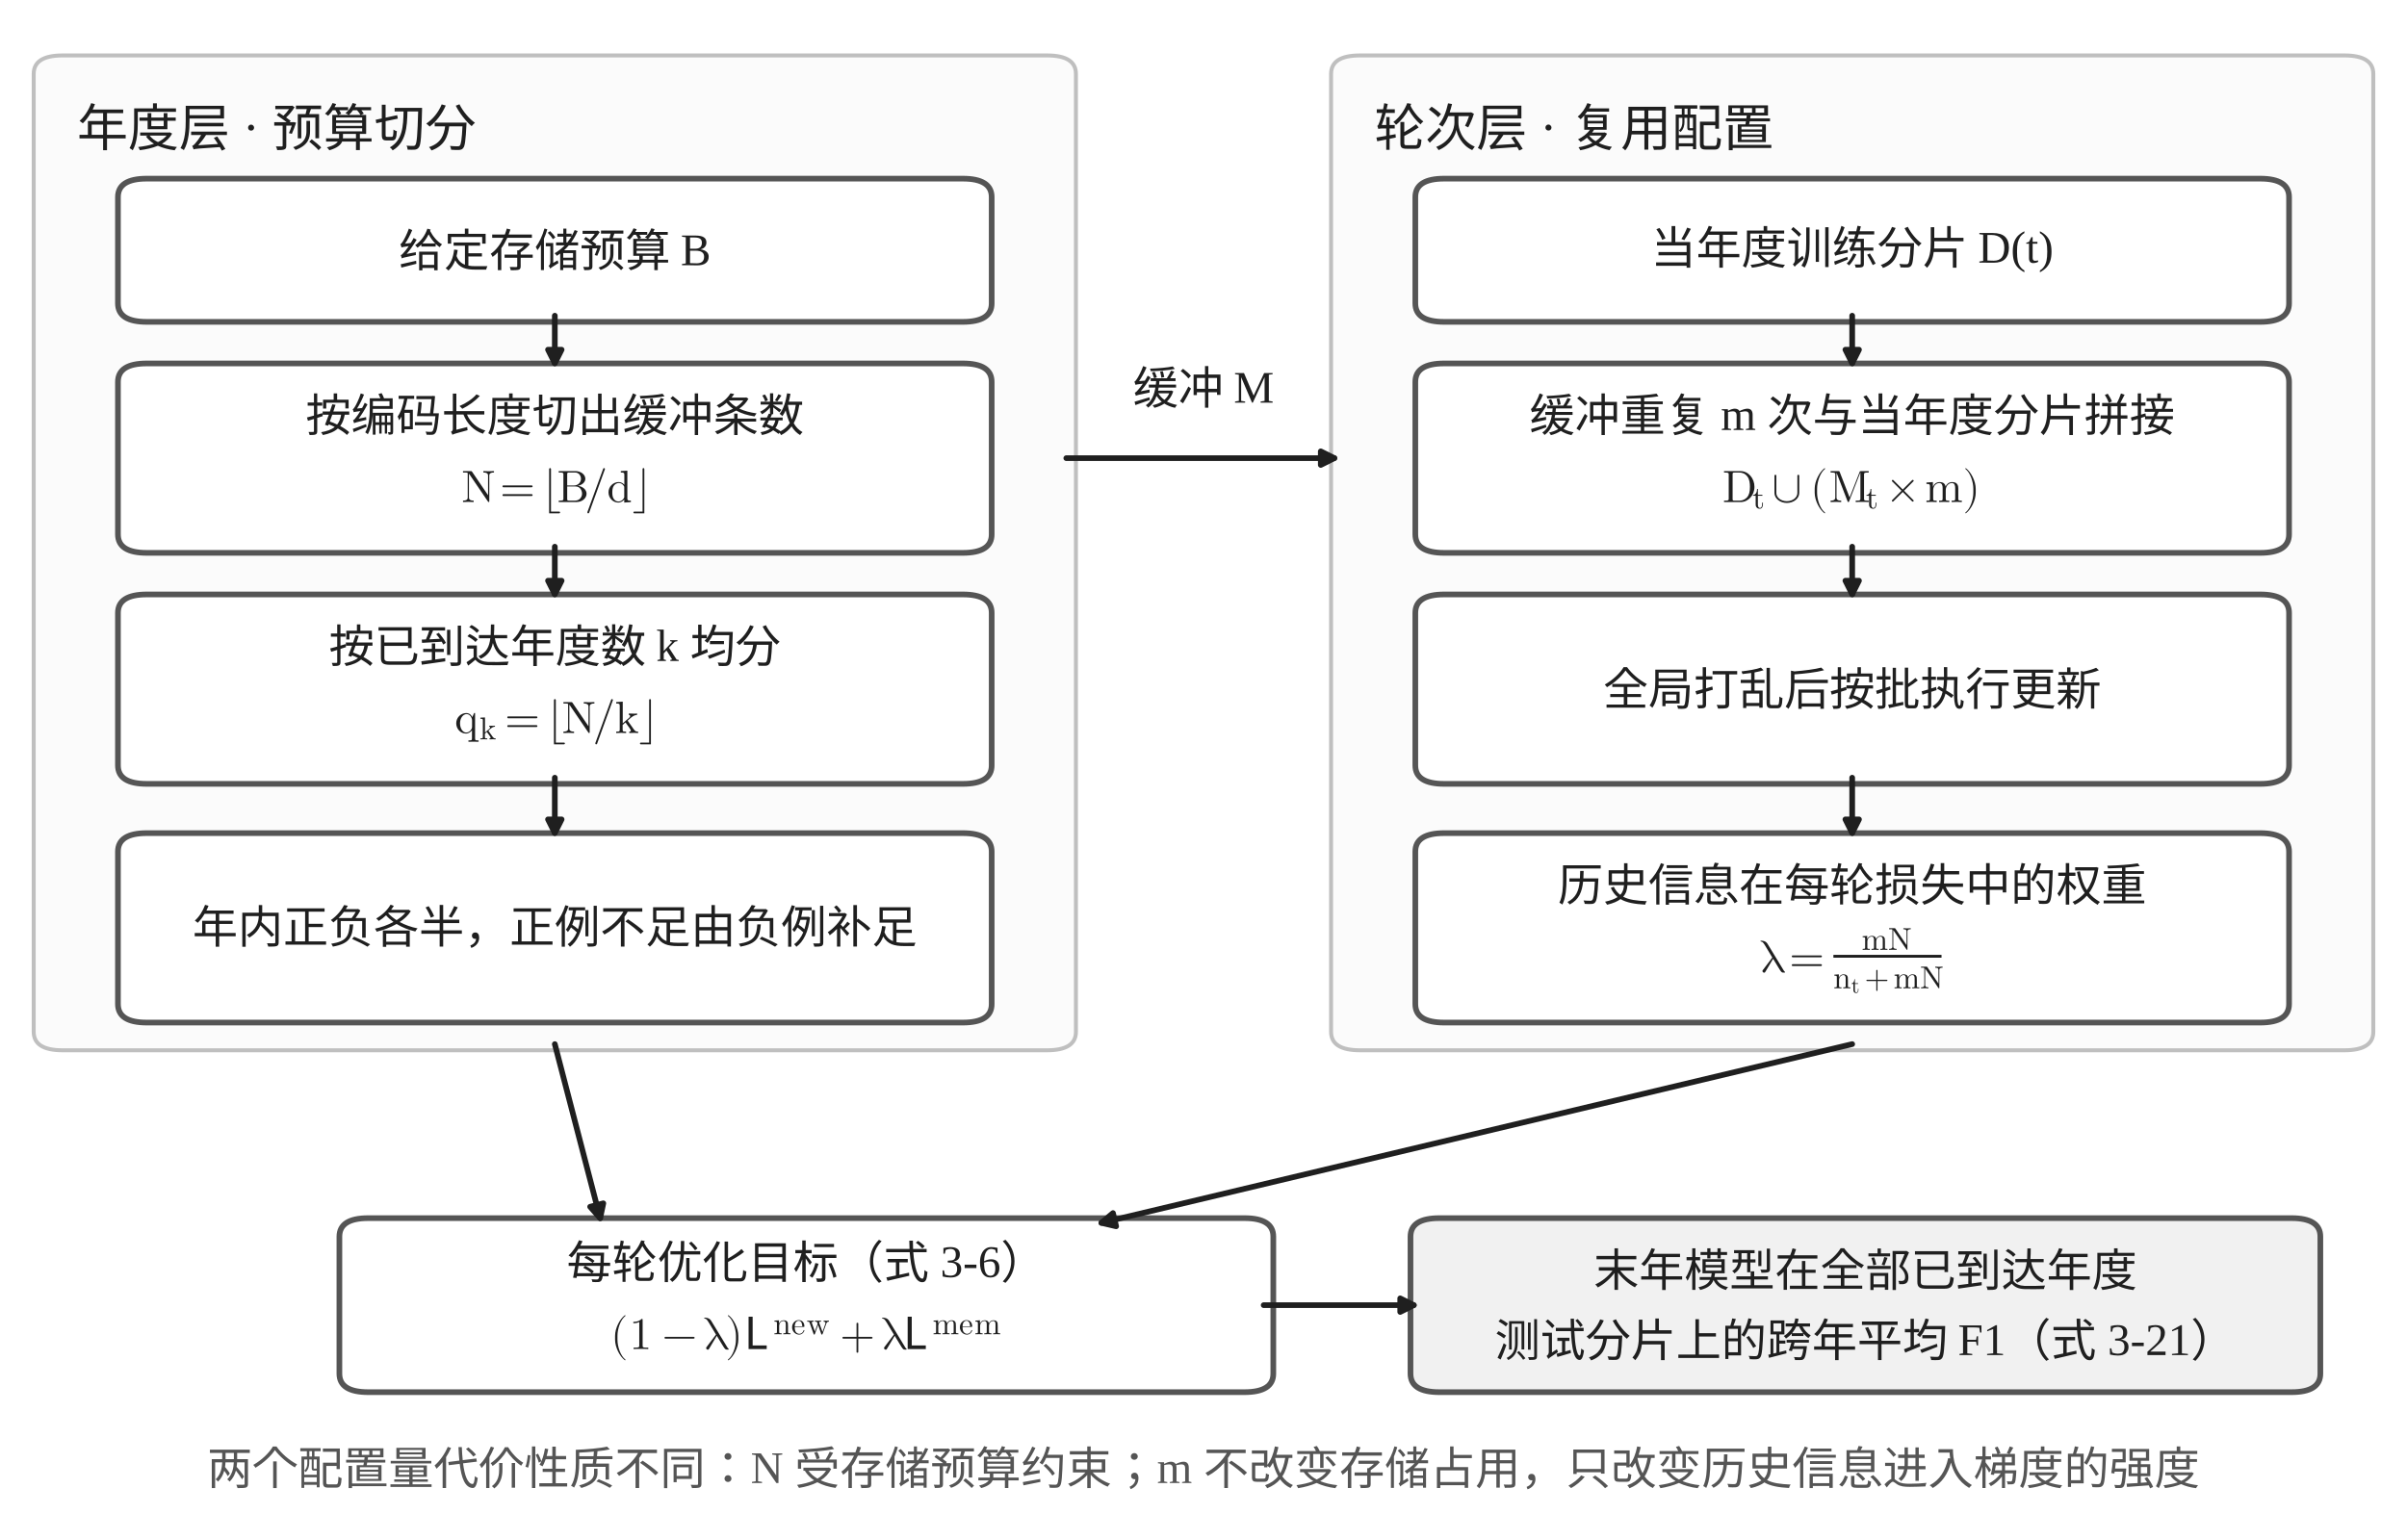
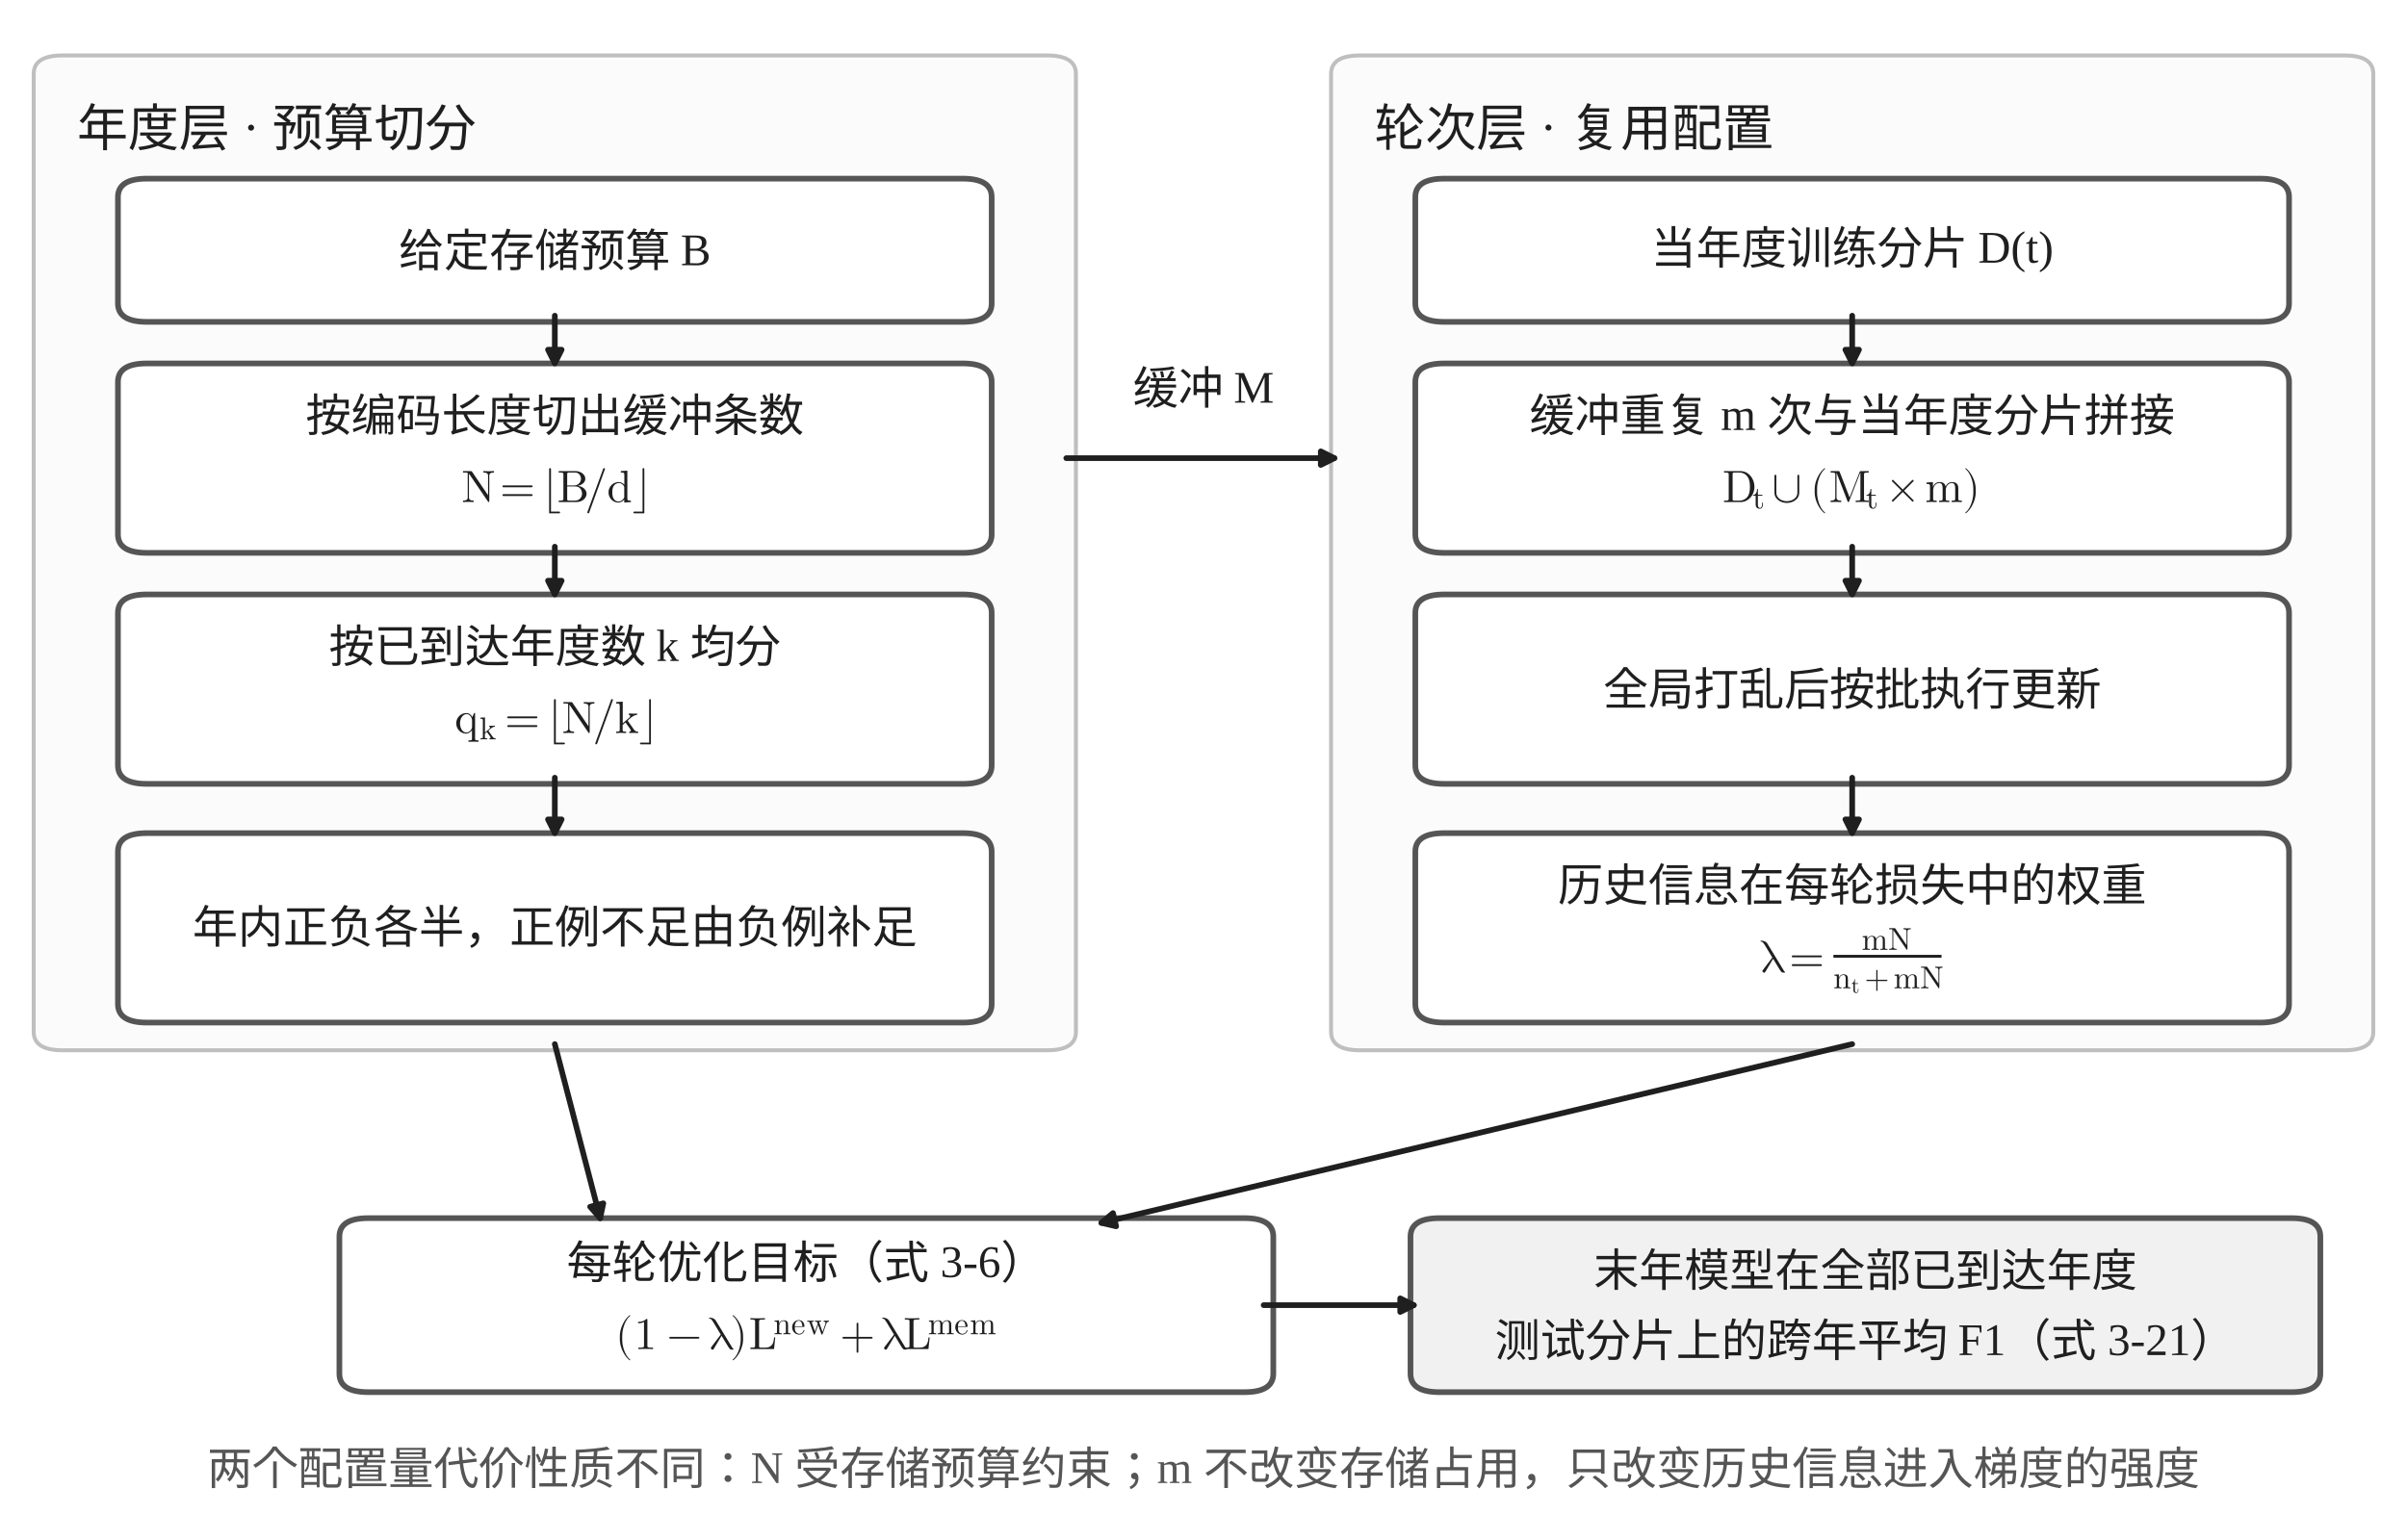
<svg xmlns="http://www.w3.org/2000/svg" width="425.197pt" height="272.126pt" viewBox="0 0 425.197 272.126" version="1.1">
  <defs>
    <style type="text/css">*{stroke-linejoin: round; stroke-linecap: butt}</style>
  </defs>
  <g id="figure_1">
    <g id="patch_1">
      <path d="M 0 272.126  L 425.197 272.126  L 425.197 0  L 0 0  z " style="fill: #ffffff" />
    </g>
    <g id="axes_1">
      <g id="patch_2">
-         <path d="M 11.055 185.59  L 184.961 185.59  Q 190.063 185.59 190.063 182.324  L 190.063 13.062  Q 190.063 9.797 184.961 9.797  L 11.055 9.797  Q 5.953 9.797 5.953 13.062  L 5.953 182.324  Q 5.953 185.59 11.055 185.59  z " clip-path="url(#pcd1858ca89)" style="fill: #fbfbfb; stroke: #bfbfbf; stroke-width: 0.7; stroke-linejoin: miter" />
+         <path d="M 11.055 185.59  L 184.961 185.59  Q 190.063 185.59 190.063 182.324  L 190.063 13.062  Q 190.063 9.797 184.961 9.797  L 11.055 9.797  Q 5.953 9.797 5.953 13.062  L 5.953 182.324  Q 5.953 185.59 11.055 185.59  z " clip-path="url(#p9c38ab6786)" style="fill: #fbfbfb; stroke: #bfbfbf; stroke-width: 0.7; stroke-linejoin: miter" />
      </g>
      <g id="patch_3">
-         <path d="M 240.236 185.59  L 414.142 185.59  Q 419.244 185.59 419.244 182.324  L 419.244 13.062  Q 419.244 9.797 414.142 9.797  L 240.236 9.797  Q 235.134 9.797 235.134 13.062  L 235.134 182.324  Q 235.134 185.59 240.236 185.59  z " clip-path="url(#pcd1858ca89)" style="fill: #fbfbfb; stroke: #bfbfbf; stroke-width: 0.7; stroke-linejoin: miter" />
+         <path d="M 240.236 185.59  L 414.142 185.59  Q 419.244 185.59 419.244 182.324  L 419.244 13.062  Q 419.244 9.797 414.142 9.797  L 240.236 9.797  Q 235.134 9.797 235.134 13.062  L 235.134 182.324  Q 235.134 185.59 240.236 185.59  z " clip-path="url(#p9c38ab6786)" style="fill: #fbfbfb; stroke: #bfbfbf; stroke-width: 0.7; stroke-linejoin: miter" />
      </g>
      <g id="patch_4">
-         <path d="M 25.937 56.874  L 170.079 56.874  Q 175.181 56.874 175.181 53.609  L 175.181 34.832  Q 175.181 31.567 170.079 31.567  L 25.937 31.567  Q 20.835 31.567 20.835 34.832  L 20.835 53.609  Q 20.835 56.874 25.937 56.874  z " clip-path="url(#pcd1858ca89)" style="fill: #ffffff; stroke: #555555; stroke-linejoin: miter" />
+         <path d="M 25.937 56.874  L 170.079 56.874  Q 175.181 56.874 175.181 53.609  L 175.181 34.832  Q 175.181 31.567 170.079 31.567  L 25.937 31.567  Q 20.835 31.567 20.835 34.832  L 20.835 53.609  Q 20.835 56.874 25.937 56.874  z " clip-path="url(#p9c38ab6786)" style="fill: #ffffff; stroke: #555555; stroke-linejoin: miter" />
      </g>
      <g id="patch_5">
-         <path d="M 25.937 97.693  L 170.079 97.693  Q 175.181 97.693 175.181 94.428  L 175.181 67.487  Q 175.181 64.222 170.079 64.222  L 25.937 64.222  Q 20.835 64.222 20.835 67.487  L 20.835 94.428  Q 20.835 97.693 25.937 97.693  z " clip-path="url(#pcd1858ca89)" style="fill: #ffffff; stroke: #555555; stroke-linejoin: miter" />
+         <path d="M 25.937 97.693  L 170.079 97.693  Q 175.181 97.693 175.181 94.428  L 175.181 67.487  Q 175.181 64.222 170.079 64.222  L 25.937 64.222  Q 20.835 64.222 20.835 67.487  L 20.835 94.428  Q 20.835 97.693 25.937 97.693  z " clip-path="url(#p9c38ab6786)" style="fill: #ffffff; stroke: #555555; stroke-linejoin: miter" />
      </g>
      <g id="patch_6">
-         <path d="M 25.937 138.512  L 170.079 138.512  Q 175.181 138.512 175.181 135.247  L 175.181 108.306  Q 175.181 105.041 170.079 105.041  L 25.937 105.041  Q 20.835 105.041 20.835 108.306  L 20.835 135.247  Q 20.835 138.512 25.937 138.512  z " clip-path="url(#pcd1858ca89)" style="fill: #ffffff; stroke: #555555; stroke-linejoin: miter" />
+         <path d="M 25.937 138.512  L 170.079 138.512  Q 175.181 138.512 175.181 135.247  L 175.181 108.306  Q 175.181 105.041 170.079 105.041  L 25.937 105.041  Q 20.835 105.041 20.835 108.306  L 20.835 135.247  Q 20.835 138.512 25.937 138.512  z " clip-path="url(#p9c38ab6786)" style="fill: #ffffff; stroke: #555555; stroke-linejoin: miter" />
      </g>
      <g id="patch_7">
-         <path d="M 25.937 180.692  L 170.079 180.692  Q 175.181 180.692 175.181 177.426  L 175.181 150.486  Q 175.181 147.22 170.079 147.22  L 25.937 147.22  Q 20.835 147.22 20.835 150.486  L 20.835 177.426  Q 20.835 180.692 25.937 180.692  z " clip-path="url(#pcd1858ca89)" style="fill: #ffffff; stroke: #555555; stroke-linejoin: miter" />
+         <path d="M 25.937 180.692  L 170.079 180.692  Q 175.181 180.692 175.181 177.426  L 175.181 150.486  Q 175.181 147.22 170.079 147.22  L 25.937 147.22  Q 20.835 147.22 20.835 150.486  L 20.835 177.426  Q 20.835 180.692 25.937 180.692  z " clip-path="url(#p9c38ab6786)" style="fill: #ffffff; stroke: #555555; stroke-linejoin: miter" />
      </g>
      <g id="patch_8">
-         <path d="M 255.118 56.874  L 399.26 56.874  Q 404.362 56.874 404.362 53.609  L 404.362 34.832  Q 404.362 31.567 399.26 31.567  L 255.118 31.567  Q 250.016 31.567 250.016 34.832  L 250.016 53.609  Q 250.016 56.874 255.118 56.874  z " clip-path="url(#pcd1858ca89)" style="fill: #ffffff; stroke: #555555; stroke-linejoin: miter" />
+         <path d="M 255.118 56.874  L 399.26 56.874  Q 404.362 56.874 404.362 53.609  L 404.362 34.832  Q 404.362 31.567 399.26 31.567  L 255.118 31.567  Q 250.016 31.567 250.016 34.832  L 250.016 53.609  Q 250.016 56.874 255.118 56.874  z " clip-path="url(#p9c38ab6786)" style="fill: #ffffff; stroke: #555555; stroke-linejoin: miter" />
      </g>
      <g id="patch_9">
-         <path d="M 255.118 97.693  L 399.26 97.693  Q 404.362 97.693 404.362 94.428  L 404.362 67.487  Q 404.362 64.222 399.26 64.222  L 255.118 64.222  Q 250.016 64.222 250.016 67.487  L 250.016 94.428  Q 250.016 97.693 255.118 97.693  z " clip-path="url(#pcd1858ca89)" style="fill: #ffffff; stroke: #555555; stroke-linejoin: miter" />
+         <path d="M 255.118 97.693  L 399.26 97.693  Q 404.362 97.693 404.362 94.428  L 404.362 67.487  Q 404.362 64.222 399.26 64.222  L 255.118 64.222  Q 250.016 64.222 250.016 67.487  L 250.016 94.428  Q 250.016 97.693 255.118 97.693  z " clip-path="url(#p9c38ab6786)" style="fill: #ffffff; stroke: #555555; stroke-linejoin: miter" />
      </g>
      <g id="patch_10">
-         <path d="M 255.118 138.512  L 399.26 138.512  Q 404.362 138.512 404.362 135.247  L 404.362 108.306  Q 404.362 105.041 399.26 105.041  L 255.118 105.041  Q 250.016 105.041 250.016 108.306  L 250.016 135.247  Q 250.016 138.512 255.118 138.512  z " clip-path="url(#pcd1858ca89)" style="fill: #ffffff; stroke: #555555; stroke-linejoin: miter" />
+         <path d="M 255.118 138.512  L 399.26 138.512  Q 404.362 138.512 404.362 135.247  L 404.362 108.306  Q 404.362 105.041 399.26 105.041  L 255.118 105.041  Q 250.016 105.041 250.016 108.306  L 250.016 135.247  Q 250.016 138.512 255.118 138.512  z " clip-path="url(#p9c38ab6786)" style="fill: #ffffff; stroke: #555555; stroke-linejoin: miter" />
      </g>
      <g id="patch_11">
-         <path d="M 255.118 180.692  L 399.26 180.692  Q 404.362 180.692 404.362 177.426  L 404.362 150.486  Q 404.362 147.22 399.26 147.22  L 255.118 147.22  Q 250.016 147.22 250.016 150.486  L 250.016 177.426  Q 250.016 180.692 255.118 180.692  z " clip-path="url(#pcd1858ca89)" style="fill: #ffffff; stroke: #555555; stroke-linejoin: miter" />
+         <path d="M 255.118 180.692  L 399.26 180.692  Q 404.362 180.692 404.362 177.426  L 404.362 150.486  Q 404.362 147.22 399.26 147.22  L 255.118 147.22  Q 250.016 147.22 250.016 150.486  L 250.016 177.426  Q 250.016 180.692 255.118 180.692  z " clip-path="url(#p9c38ab6786)" style="fill: #ffffff; stroke: #555555; stroke-linejoin: miter" />
      </g>
      <g id="patch_12">
-         <path d="M 65.055 246.002  L 219.827 246.002  Q 224.929 246.002 224.929 242.736  L 224.929 218.517  Q 224.929 215.252 219.827 215.252  L 65.055 215.252  Q 59.953 215.252 59.953 218.517  L 59.953 242.736  Q 59.953 246.002 65.055 246.002  z " clip-path="url(#pcd1858ca89)" style="fill: #ffffff; stroke: #555555; stroke-linejoin: miter" />
+         <path d="M 65.055 246.002  L 219.827 246.002  Q 224.929 246.002 224.929 242.736  L 224.929 218.517  Q 224.929 215.252 219.827 215.252  L 65.055 215.252  Q 59.953 215.252 59.953 218.517  L 59.953 242.736  Q 59.953 246.002 65.055 246.002  z " clip-path="url(#p9c38ab6786)" style="fill: #ffffff; stroke: #555555; stroke-linejoin: miter" />
      </g>
      <g id="patch_13">
-         <path d="M 254.268 246.002  L 404.787 246.002  Q 409.89 246.002 409.89 242.736  L 409.89 218.517  Q 409.89 215.252 404.787 215.252  L 254.268 215.252  Q 249.165 215.252 249.165 218.517  L 249.165 242.736  Q 249.165 246.002 254.268 246.002  z " clip-path="url(#pcd1858ca89)" style="fill: #f1f1f1; stroke: #555555; stroke-linejoin: miter" />
+         <path d="M 254.268 246.002  L 404.787 246.002  Q 409.89 246.002 409.89 242.736  L 409.89 218.517  Q 409.89 215.252 404.787 215.252  L 254.268 215.252  Q 249.165 215.252 249.165 218.517  L 249.165 242.736  Q 249.165 246.002 254.268 246.002  z " clip-path="url(#p9c38ab6786)" style="fill: #f1f1f1; stroke: #555555; stroke-linejoin: miter" />
      </g>
      <g id="patch_14">
-         <path d="M 98.008 55.786  Q 98.008 60.548 98.008 64.192  " clip-path="url(#pcd1858ca89)" style="fill: none; stroke: #1f1f1f; stroke-linecap: round" />
-         <path d="M 99.208 61.792  L 98.008 64.192  L 96.808 61.792  z " clip-path="url(#pcd1858ca89)" style="fill: #1f1f1f; stroke: #1f1f1f; stroke-linecap: round" />
+         <path d="M 98.008 55.786  Q 98.008 60.548 98.008 64.192  " clip-path="url(#p9c38ab6786)" style="fill: none; stroke: #1f1f1f; stroke-linecap: round" />
+         <path d="M 99.208 61.792  L 98.008 64.192  L 96.808 61.792  z " clip-path="url(#p9c38ab6786)" style="fill: #1f1f1f; stroke: #1f1f1f; stroke-linecap: round" />
      </g>
      <g id="patch_15">
-         <path d="M 98.008 96.605  Q 98.008 101.367 98.008 105.011  " clip-path="url(#pcd1858ca89)" style="fill: none; stroke: #1f1f1f; stroke-linecap: round" />
-         <path d="M 99.208 102.611  L 98.008 105.011  L 96.808 102.611  z " clip-path="url(#pcd1858ca89)" style="fill: #1f1f1f; stroke: #1f1f1f; stroke-linecap: round" />
+         <path d="M 98.008 96.605  Q 98.008 101.367 98.008 105.011  " clip-path="url(#p9c38ab6786)" style="fill: none; stroke: #1f1f1f; stroke-linecap: round" />
+         <path d="M 99.208 102.611  L 98.008 105.011  L 96.808 102.611  z " clip-path="url(#p9c38ab6786)" style="fill: #1f1f1f; stroke: #1f1f1f; stroke-linecap: round" />
      </g>
      <g id="patch_16">
-         <path d="M 98.008 137.424  Q 98.008 142.866 98.008 147.191  " clip-path="url(#pcd1858ca89)" style="fill: none; stroke: #1f1f1f; stroke-linecap: round" />
-         <path d="M 99.208 144.791  L 98.008 147.191  L 96.808 144.791  z " clip-path="url(#pcd1858ca89)" style="fill: #1f1f1f; stroke: #1f1f1f; stroke-linecap: round" />
+         <path d="M 98.008 137.424  Q 98.008 142.866 98.008 147.191  " clip-path="url(#p9c38ab6786)" style="fill: none; stroke: #1f1f1f; stroke-linecap: round" />
+         <path d="M 99.208 144.791  L 98.008 147.191  L 96.808 144.791  z " clip-path="url(#p9c38ab6786)" style="fill: #1f1f1f; stroke: #1f1f1f; stroke-linecap: round" />
      </g>
      <g id="patch_17">
-         <path d="M 327.189 55.786  Q 327.189 60.548 327.189 64.192  " clip-path="url(#pcd1858ca89)" style="fill: none; stroke: #1f1f1f; stroke-linecap: round" />
-         <path d="M 328.389 61.792  L 327.189 64.192  L 325.989 61.792  z " clip-path="url(#pcd1858ca89)" style="fill: #1f1f1f; stroke: #1f1f1f; stroke-linecap: round" />
+         <path d="M 327.189 55.786  Q 327.189 60.548 327.189 64.192  " clip-path="url(#p9c38ab6786)" style="fill: none; stroke: #1f1f1f; stroke-linecap: round" />
+         <path d="M 328.389 61.792  L 327.189 64.192  L 325.989 61.792  z " clip-path="url(#p9c38ab6786)" style="fill: #1f1f1f; stroke: #1f1f1f; stroke-linecap: round" />
      </g>
      <g id="patch_18">
-         <path d="M 327.189 96.605  Q 327.189 101.367 327.189 105.011  " clip-path="url(#pcd1858ca89)" style="fill: none; stroke: #1f1f1f; stroke-linecap: round" />
-         <path d="M 328.389 102.611  L 327.189 105.011  L 325.989 102.611  z " clip-path="url(#pcd1858ca89)" style="fill: #1f1f1f; stroke: #1f1f1f; stroke-linecap: round" />
+         <path d="M 327.189 96.605  Q 327.189 101.367 327.189 105.011  " clip-path="url(#p9c38ab6786)" style="fill: none; stroke: #1f1f1f; stroke-linecap: round" />
+         <path d="M 328.389 102.611  L 327.189 105.011  L 325.989 102.611  z " clip-path="url(#p9c38ab6786)" style="fill: #1f1f1f; stroke: #1f1f1f; stroke-linecap: round" />
      </g>
      <g id="patch_19">
-         <path d="M 327.189 137.424  Q 327.189 142.866 327.189 147.191  " clip-path="url(#pcd1858ca89)" style="fill: none; stroke: #1f1f1f; stroke-linecap: round" />
-         <path d="M 328.389 144.791  L 327.189 147.191  L 325.989 144.791  z " clip-path="url(#pcd1858ca89)" style="fill: #1f1f1f; stroke: #1f1f1f; stroke-linecap: round" />
+         <path d="M 327.189 137.424  Q 327.189 142.866 327.189 147.191  " clip-path="url(#p9c38ab6786)" style="fill: none; stroke: #1f1f1f; stroke-linecap: round" />
+         <path d="M 328.389 144.791  L 327.189 147.191  L 325.989 144.791  z " clip-path="url(#p9c38ab6786)" style="fill: #1f1f1f; stroke: #1f1f1f; stroke-linecap: round" />
      </g>
      <g id="patch_20">
-         <path d="M 188.362 80.957  Q 212.598 80.957 235.717 80.957  " clip-path="url(#pcd1858ca89)" style="fill: none; stroke: #1f1f1f; stroke-linecap: round" />
-         <path d="M 233.317 79.757  L 235.717 80.957  L 233.317 82.157  z " clip-path="url(#pcd1858ca89)" style="fill: #1f1f1f; stroke: #1f1f1f; stroke-linecap: round" />
+         <path d="M 188.362 80.957  Q 212.598 80.957 235.717 80.957  " clip-path="url(#p9c38ab6786)" style="fill: none; stroke: #1f1f1f; stroke-linecap: round" />
+         <path d="M 233.317 79.757  L 235.717 80.957  L 233.317 82.157  z " clip-path="url(#p9c38ab6786)" style="fill: #1f1f1f; stroke: #1f1f1f; stroke-linecap: round" />
      </g>
      <g id="patch_21">
-         <path d="M 223.228 230.627  Q 237.047 230.627 249.748 230.627  " clip-path="url(#pcd1858ca89)" style="fill: none; stroke: #1f1f1f; stroke-linecap: round" />
-         <path d="M 247.348 229.427  L 249.748 230.627  L 247.348 231.827  z " clip-path="url(#pcd1858ca89)" style="fill: #1f1f1f; stroke: #1f1f1f; stroke-linecap: round" />
+         <path d="M 223.228 230.627  Q 237.047 230.627 249.748 230.627  " clip-path="url(#p9c38ab6786)" style="fill: none; stroke: #1f1f1f; stroke-linecap: round" />
+         <path d="M 247.348 229.427  L 249.748 230.627  L 247.348 231.827  z " clip-path="url(#p9c38ab6786)" style="fill: #1f1f1f; stroke: #1f1f1f; stroke-linecap: round" />
      </g>
      <g id="patch_22">
-         <path d="M 98.008 184.501  Q 102.154 200.421 106.017 215.258  " clip-path="url(#pcd1858ca89)" style="fill: none; stroke: #1f1f1f; stroke-linecap: round" />
-         <path d="M 106.574 212.633  L 106.017 215.258  L 104.251 213.238  z " clip-path="url(#pcd1858ca89)" style="fill: #1f1f1f; stroke: #1f1f1f; stroke-linecap: round" />
+         <path d="M 98.008 184.501  Q 102.154 200.421 106.017 215.258  " clip-path="url(#p9c38ab6786)" style="fill: none; stroke: #1f1f1f; stroke-linecap: round" />
+         <path d="M 106.574 212.633  L 106.017 215.258  L 104.251 213.238  z " clip-path="url(#p9c38ab6786)" style="fill: #1f1f1f; stroke: #1f1f1f; stroke-linecap: round" />
      </g>
      <g id="patch_23">
-         <path d="M 327.189 184.501  Q 260.327 200.421 194.552 216.081  " clip-path="url(#pcd1858ca89)" style="fill: none; stroke: #1f1f1f; stroke-linecap: round" />
-         <path d="M 197.165 216.693  L 194.552 216.081  L 196.609 214.358  z " clip-path="url(#pcd1858ca89)" style="fill: #1f1f1f; stroke: #1f1f1f; stroke-linecap: round" />
+         <path d="M 327.189 184.501  Q 260.327 200.421 194.552 216.081  " clip-path="url(#p9c38ab6786)" style="fill: none; stroke: #1f1f1f; stroke-linecap: round" />
+         <path d="M 197.165 216.693  L 194.552 216.081  L 196.609 214.358  z " clip-path="url(#p9c38ab6786)" style="fill: #1f1f1f; stroke: #1f1f1f; stroke-linecap: round" />
      </g>
      <g id="text_1">
        <text style="font-size: 9px; font-family: 'Times New Roman', 'SimHei'; text-anchor: start; fill: #1f1f1f" x="13.606" y="25.819" transform="rotate(-0 13.6063 25.81941)">年度层 · 预算切分</text>
      </g>
      <g id="text_2">
        <text style="font-size: 8px; font-family: 'Times New Roman', 'SimHei'; text-anchor: middle; fill: #1f1f1f" x="98.008" y="47.111" transform="rotate(-0 98.00787 47.1111)">给定存储预算 B</text>
      </g>
      <g id="text_3">
        <text style="font-size: 8px; font-family: 'Times New Roman', 'SimHei'; text-anchor: middle; fill: #1f1f1f" x="98.008" y="76.232" transform="rotate(-0 98.00787 76.23248)">按编码长度切出缓冲条数</text>
      </g>
      <g id="text_4">
        <g style="fill: #1f1f1f" transform="translate(81.52787 89.11748)">
          <text>
            <tspan x="0" y="-0.406" style="font-size: 8px; font-family: 'Cambria Math'; fill: #1f1f1f">N</tspan>
            <tspan x="6.777" y="-0.406" style="font-size: 8px; font-family: 'Cambria Math'; fill: #1f1f1f">=</tspan>
            <tspan x="14.084" y="-0.406" style="font-size: 8px; font-family: 'Cambria Math'; fill: #1f1f1f">⌊</tspan>
            <tspan x="16.885" y="-0.406" style="font-size: 8px; font-family: 'Cambria Math'; fill: #1f1f1f">B</tspan>
            <tspan x="21.776" y="-0.406" style="font-size: 8px; font-family: 'Cambria Math'; fill: #1f1f1f">/</tspan>
            <tspan x="25.698" y="-0.406" style="font-size: 8px; font-family: 'Cambria Math'; fill: #1f1f1f">d</tspan>
            <tspan x="30.135" y="-0.406" style="font-size: 8px; font-family: 'Cambria Math'; fill: #1f1f1f">⌋</tspan>
          </text>
        </g>
      </g>
      <g id="text_5">
        <text style="font-size: 8px; font-family: 'Times New Roman', 'SimHei'; text-anchor: middle; fill: #1f1f1f" x="98.008" y="117.051" transform="rotate(-0 98.00787 117.0514)">按已到达年度数 k 均分</text>
      </g>
      <g id="text_6">
        <g style="fill: #1f1f1f" transform="translate(80.32787 129.9364)">
          <text>
            <tspan x="0" y="-0.406" style="font-size: 8px; font-family: 'Cambria Math'; fill: #1f1f1f">q</tspan>
            <tspan x="8.83" y="-0.406" style="font-size: 8px; font-family: 'Cambria Math'; fill: #1f1f1f">=</tspan>
            <tspan x="16.137" y="-0.406" style="font-size: 8px; font-family: 'Cambria Math'; fill: #1f1f1f">⌊</tspan>
            <tspan x="18.938" y="-0.406" style="font-size: 8px; font-family: 'Cambria Math'; fill: #1f1f1f">N</tspan>
            <tspan x="24.384" y="-0.406" style="font-size: 8px; font-family: 'Cambria Math'; fill: #1f1f1f">/</tspan>
            <tspan x="28.305" y="-0.406" style="font-size: 8px; font-family: 'Cambria Math'; fill: #1f1f1f">k</tspan>
            <tspan x="32.501" y="-0.406" style="font-size: 8px; font-family: 'Cambria Math'; fill: #1f1f1f">⌋</tspan>
            <tspan x="4.375" y="0.714" style="font-size: 5.6px; font-family: 'Cambria Math'; fill: #1f1f1f">k</tspan>
          </text>
        </g>
      </g>
      <g id="text_7">
        <text style="font-size: 8px; font-family: 'Times New Roman', 'SimHei'; text-anchor: middle; fill: #1f1f1f" x="98.008" y="166.643" transform="rotate(-0 98.00787 166.6434)">年内正负各半，正例不足由负例补足</text>
      </g>
      <g id="text_8">
        <text style="font-size: 9px; font-family: 'Times New Roman', 'SimHei'; text-anchor: start; fill: #1f1f1f" x="242.787" y="25.802" transform="rotate(-0 242.7874 25.80184)">轮次层 · 复用配置</text>
      </g>
      <g id="text_9">
        <text style="font-size: 8px; font-family: 'Times New Roman', 'SimHei'; text-anchor: middle; fill: #1f1f1f" x="327.189" y="46.662" transform="rotate(-0 327.189 46.66172)">当年度训练分片 D(t)</text>
      </g>
      <g id="text_10">
        <text style="font-size: 8px; font-family: 'Times New Roman', 'SimHei'; text-anchor: middle; fill: #1f1f1f" x="327.189" y="76.232" transform="rotate(-0 327.189 76.23248)">缓冲重复 m 次与当年度分片拼接</text>
      </g>
      <g id="text_11">
        <g style="fill: #1f1f1f" transform="translate(304.269 89.07748)">
          <text>
            <tspan x="0" y="-0.359" style="font-size: 8px; font-family: 'Cambria Math'; fill: #1f1f1f">D</tspan>
            <tspan x="8.706" y="-0.359" style="font-size: 8px; font-family: 'Cambria Math'; fill: #1f1f1f">∪</tspan>
            <tspan x="15.486" y="-0.359" style="font-size: 8px; font-family: 'Cambria Math'; fill: #1f1f1f">(</tspan>
            <tspan x="18.807" y="-0.359" style="font-size: 8px; font-family: 'Cambria Math'; fill: #1f1f1f">M</tspan>
            <tspan x="28.743" y="-0.359" style="font-size: 8px; font-family: 'Cambria Math'; fill: #1f1f1f">×</tspan>
            <tspan x="35.789" y="-0.359" style="font-size: 8px; font-family: 'Cambria Math'; fill: #1f1f1f">m</tspan>
            <tspan x="42.445" y="-0.359" style="font-size: 8px; font-family: 'Cambria Math'; fill: #1f1f1f">)</tspan>
            <tspan x="5.293" y="0.761" style="font-size: 5.6px; font-family: 'Cambria Math'; fill: #1f1f1f">t</tspan>
            <tspan x="25.33" y="0.761" style="font-size: 5.6px; font-family: 'Cambria Math'; fill: #1f1f1f">t</tspan>
          </text>
        </g>
      </g>
      <g id="text_12">
        <text style="font-size: 8px; font-family: 'Times New Roman', 'SimHei'; text-anchor: middle; fill: #1f1f1f" x="327.189" y="124.62" transform="rotate(-0 327.189 124.6201)">全局打乱后按批执行更新</text>
      </g>
      <g id="text_13">
        <text style="font-size: 8px; font-family: 'Times New Roman', 'SimHei'; text-anchor: middle; fill: #1f1f1f" x="327.189" y="159.231" transform="rotate(-0 327.189 159.2309)">历史信息在每轮损失中的权重</text>
      </g>
      <g id="text_14">
        <g style="fill: #1f1f1f" transform="translate(310.829 172.1159)">
          <text>
            <tspan x="0" y="-0.349" style="font-size: 8px; font-family: 'Cambria Math'; fill: #1f1f1f">λ</tspan>
            <tspan x="5.234" y="-0.349" style="font-size: 8px; font-family: 'Cambria Math'; fill: #1f1f1f">=</tspan>
            <tspan x="13.041" y="2.526" style="font-size: 5.6px; font-family: 'Cambria Math'; fill: #1f1f1f">n</tspan>
            <tspan x="18.041" y="-4.27" style="font-size: 5.6px; font-family: 'Cambria Math'; fill: #1f1f1f">m</tspan>
            <tspan x="18.556" y="2.526" style="font-size: 5.6px; font-family: 'Cambria Math'; fill: #1f1f1f">+</tspan>
            <tspan x="22.701" y="-4.27" style="font-size: 5.6px; font-family: 'Cambria Math'; fill: #1f1f1f">N</tspan>
            <tspan x="23.671" y="2.526" style="font-size: 5.6px; font-family: 'Cambria Math'; fill: #1f1f1f">m</tspan>
            <tspan x="28.331" y="2.526" style="font-size: 5.6px; font-family: 'Cambria Math'; fill: #1f1f1f">N</tspan>
            <tspan x="16.167" y="3.31" style="font-size: 3.92px; font-family: 'Cambria Math'; fill: #1f1f1f">t</tspan>
          </text>
          <rect x="13.041" y="-3.388" width="19.101" height="0.5" />
        </g>
      </g>
      <g id="text_15">
        <text style="font-size: 8px; font-family: 'Times New Roman', 'SimHei'; text-anchor: middle; fill: #1f1f1f" x="212.598" y="71.404" transform="rotate(-0 212.5984 71.40387)">缓冲 M</text>
      </g>
      <g id="text_16">
        <text style="font-size: 8px; font-family: 'Times New Roman', 'SimHei'; text-anchor: middle; fill: #1f1f1f" x="142.441" y="225.917" transform="rotate(-0 142.4409 225.9174)">每轮优化目标（式 3-6）</text>
      </g>
      <g id="text_17">
-         <g style="fill: #1f1f1f" transform="translate(107.8409 238.7468)">
+         <g style="fill: #1f1f1f" transform="translate(108.6809 238.7468)">
          <text>
            <tspan x="0" y="-0.359" style="font-size: 8px; font-family: 'Cambria Math'; fill: #1f1f1f">(</tspan>
            <tspan x="3.32" y="-0.359" style="font-size: 8px; font-family: 'Cambria Math'; fill: #1f1f1f">1</tspan>
            <tspan x="9.081" y="-0.359" style="font-size: 8px; font-family: 'Cambria Math'; fill: #1f1f1f">−</tspan>
            <tspan x="16.389" y="-0.359" style="font-size: 8px; font-family: 'Cambria Math'; fill: #1f1f1f">λ</tspan>
            <tspan x="20.291" y="-0.359" style="font-size: 8px; font-family: 'Cambria Math'; fill: #1f1f1f">)</tspan>
-             <tspan x="40.51" y="-0.359" style="font-size: 8px; font-family: 'Cambria Math'; fill: #1f1f1f">+</tspan>
-             <tspan x="47.818" y="-0.359" style="font-size: 8px; font-family: 'Cambria Math'; fill: #1f1f1f">λ</tspan>
-             <tspan x="23.612" y="-0.359" style="font-weight: 0; font-size: 8px; font-family: 'Apple Chancery'; fill: #1f1f1f">L</tspan>
-             <tspan x="51.72" y="-0.359" style="font-weight: 0; font-size: 8px; font-family: 'Apple Chancery'; fill: #1f1f1f">L</tspan>
-             <tspan x="28.798" y="-2.973" style="font-size: 5.6px; font-family: 'Cambria Math'; fill: #1f1f1f">n</tspan>
-             <tspan x="31.924" y="-2.973" style="font-size: 5.6px; font-family: 'Cambria Math'; fill: #1f1f1f">e</tspan>
-             <tspan x="34.655" y="-2.973" style="font-size: 5.6px; font-family: 'Cambria Math'; fill: #1f1f1f">w</tspan>
-             <tspan x="56.906" y="-2.973" style="font-size: 5.6px; font-family: 'Cambria Math'; fill: #1f1f1f">m</tspan>
-             <tspan x="61.566" y="-2.973" style="font-size: 5.6px; font-family: 'Cambria Math'; fill: #1f1f1f">e</tspan>
-             <tspan x="64.297" y="-2.973" style="font-size: 5.6px; font-family: 'Cambria Math'; fill: #1f1f1f">m</tspan>
+             <tspan x="23.612" y="-0.359" style="font-size: 8px; font-family: 'Cambria Math'; fill: #1f1f1f">L</tspan>
+             <tspan x="39.682" y="-0.359" style="font-size: 8px; font-family: 'Cambria Math'; fill: #1f1f1f">+</tspan>
+             <tspan x="46.99" y="-0.359" style="font-size: 8px; font-family: 'Cambria Math'; fill: #1f1f1f">λ</tspan>
+             <tspan x="50.892" y="-0.359" style="font-size: 8px; font-family: 'Cambria Math'; fill: #1f1f1f">L</tspan>
+             <tspan x="27.97" y="-2.973" style="font-size: 5.6px; font-family: 'Cambria Math'; fill: #1f1f1f">n</tspan>
+             <tspan x="31.095" y="-2.973" style="font-size: 5.6px; font-family: 'Cambria Math'; fill: #1f1f1f">e</tspan>
+             <tspan x="33.827" y="-2.973" style="font-size: 5.6px; font-family: 'Cambria Math'; fill: #1f1f1f">w</tspan>
+             <tspan x="55.25" y="-2.973" style="font-size: 5.6px; font-family: 'Cambria Math'; fill: #1f1f1f">m</tspan>
+             <tspan x="59.91" y="-2.973" style="font-size: 5.6px; font-family: 'Cambria Math'; fill: #1f1f1f">e</tspan>
+             <tspan x="62.641" y="-2.973" style="font-size: 5.6px; font-family: 'Cambria Math'; fill: #1f1f1f">m</tspan>
          </text>
        </g>
      </g>
      <g id="text_18">
        <text style="font-size: 8px; font-family: 'Times New Roman', 'SimHei'; text-anchor: middle; fill: #1f1f1f" x="329.528" y="227.302" transform="rotate(-0 329.5276 227.3018)">末年模型在全部已到达年度</text>
      </g>
      <g id="text_19">
        <text style="font-size: 8px; font-family: 'Times New Roman', 'SimHei'; text-anchor: middle; fill: #1f1f1f" x="329.528" y="239.702" transform="rotate(-0 329.5276 239.7018)">测试分片上的跨年平均 F1（式 3-21）</text>
      </g>
      <g id="text_20">
        <text style="font-size: 8px; font-family: 'Times New Roman', 'SimHei'; text-anchor: middle; fill: #555555" x="212.598" y="262.311" transform="rotate(-0 212.5984 262.3113)">两个配置量代价性质不同：N 受存储预算约束；m 不改变存储占用，只改变历史信息进入梯度的强度</text>
      </g>
    </g>
  </g>
  <defs>
-     <clipPath id="pcd1858ca89">
+     <clipPath id="p9c38ab6786">
      <rect x="0" y="0" width="425.197" height="272.126" />
    </clipPath>
  </defs>
</svg>
